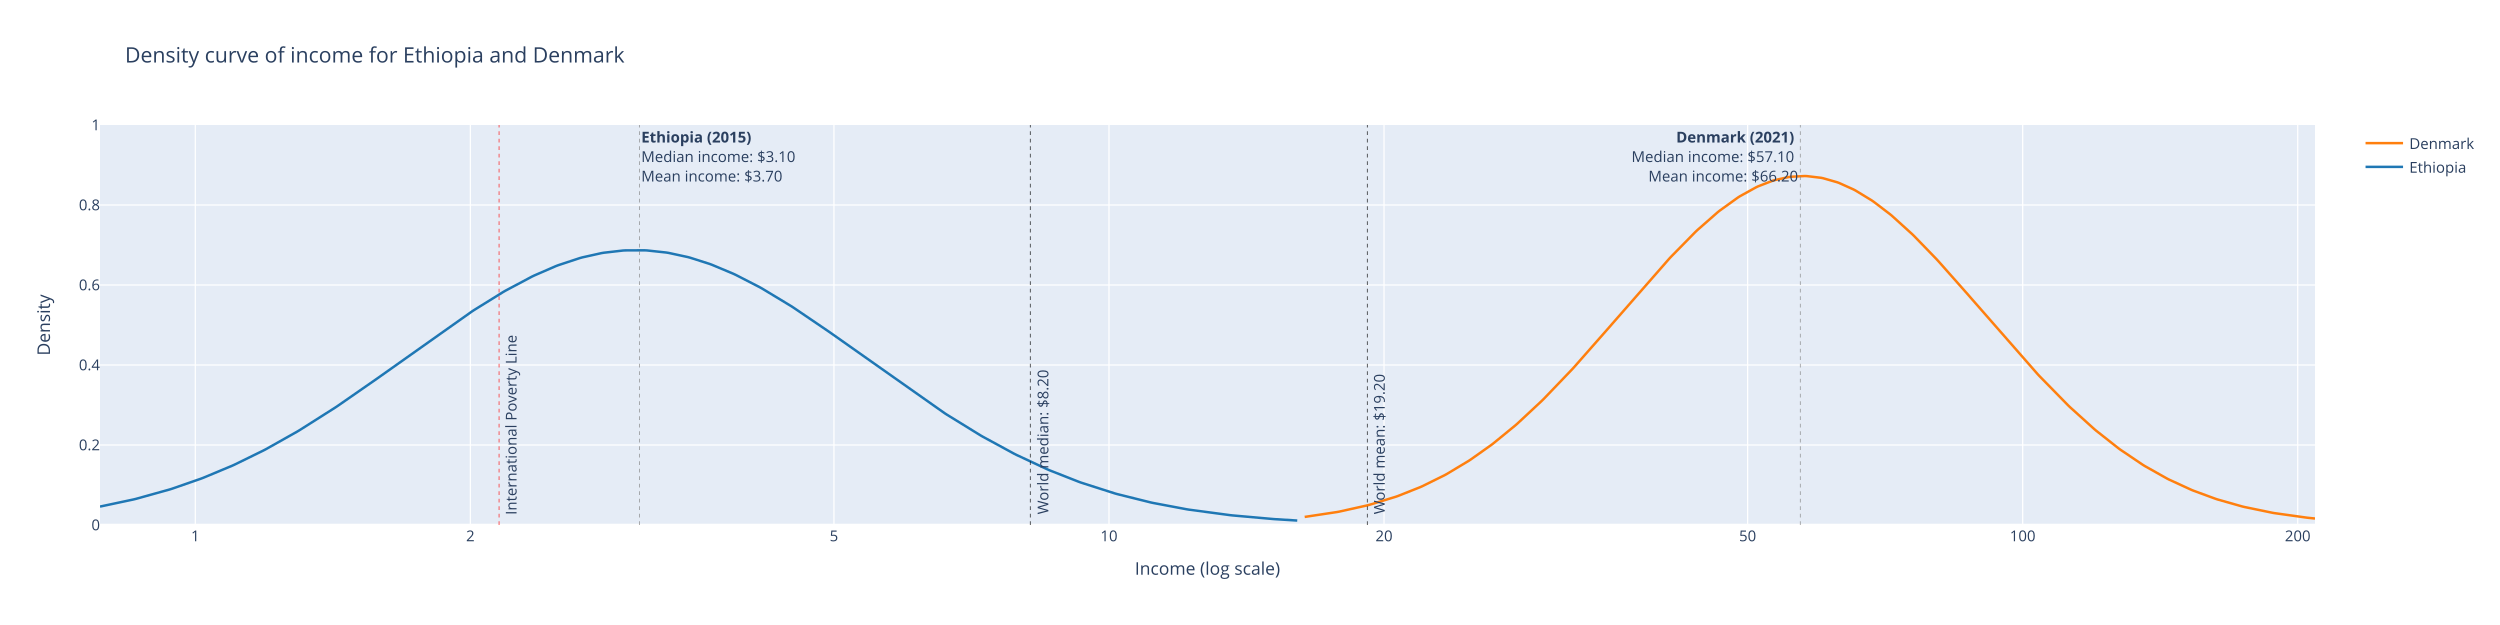
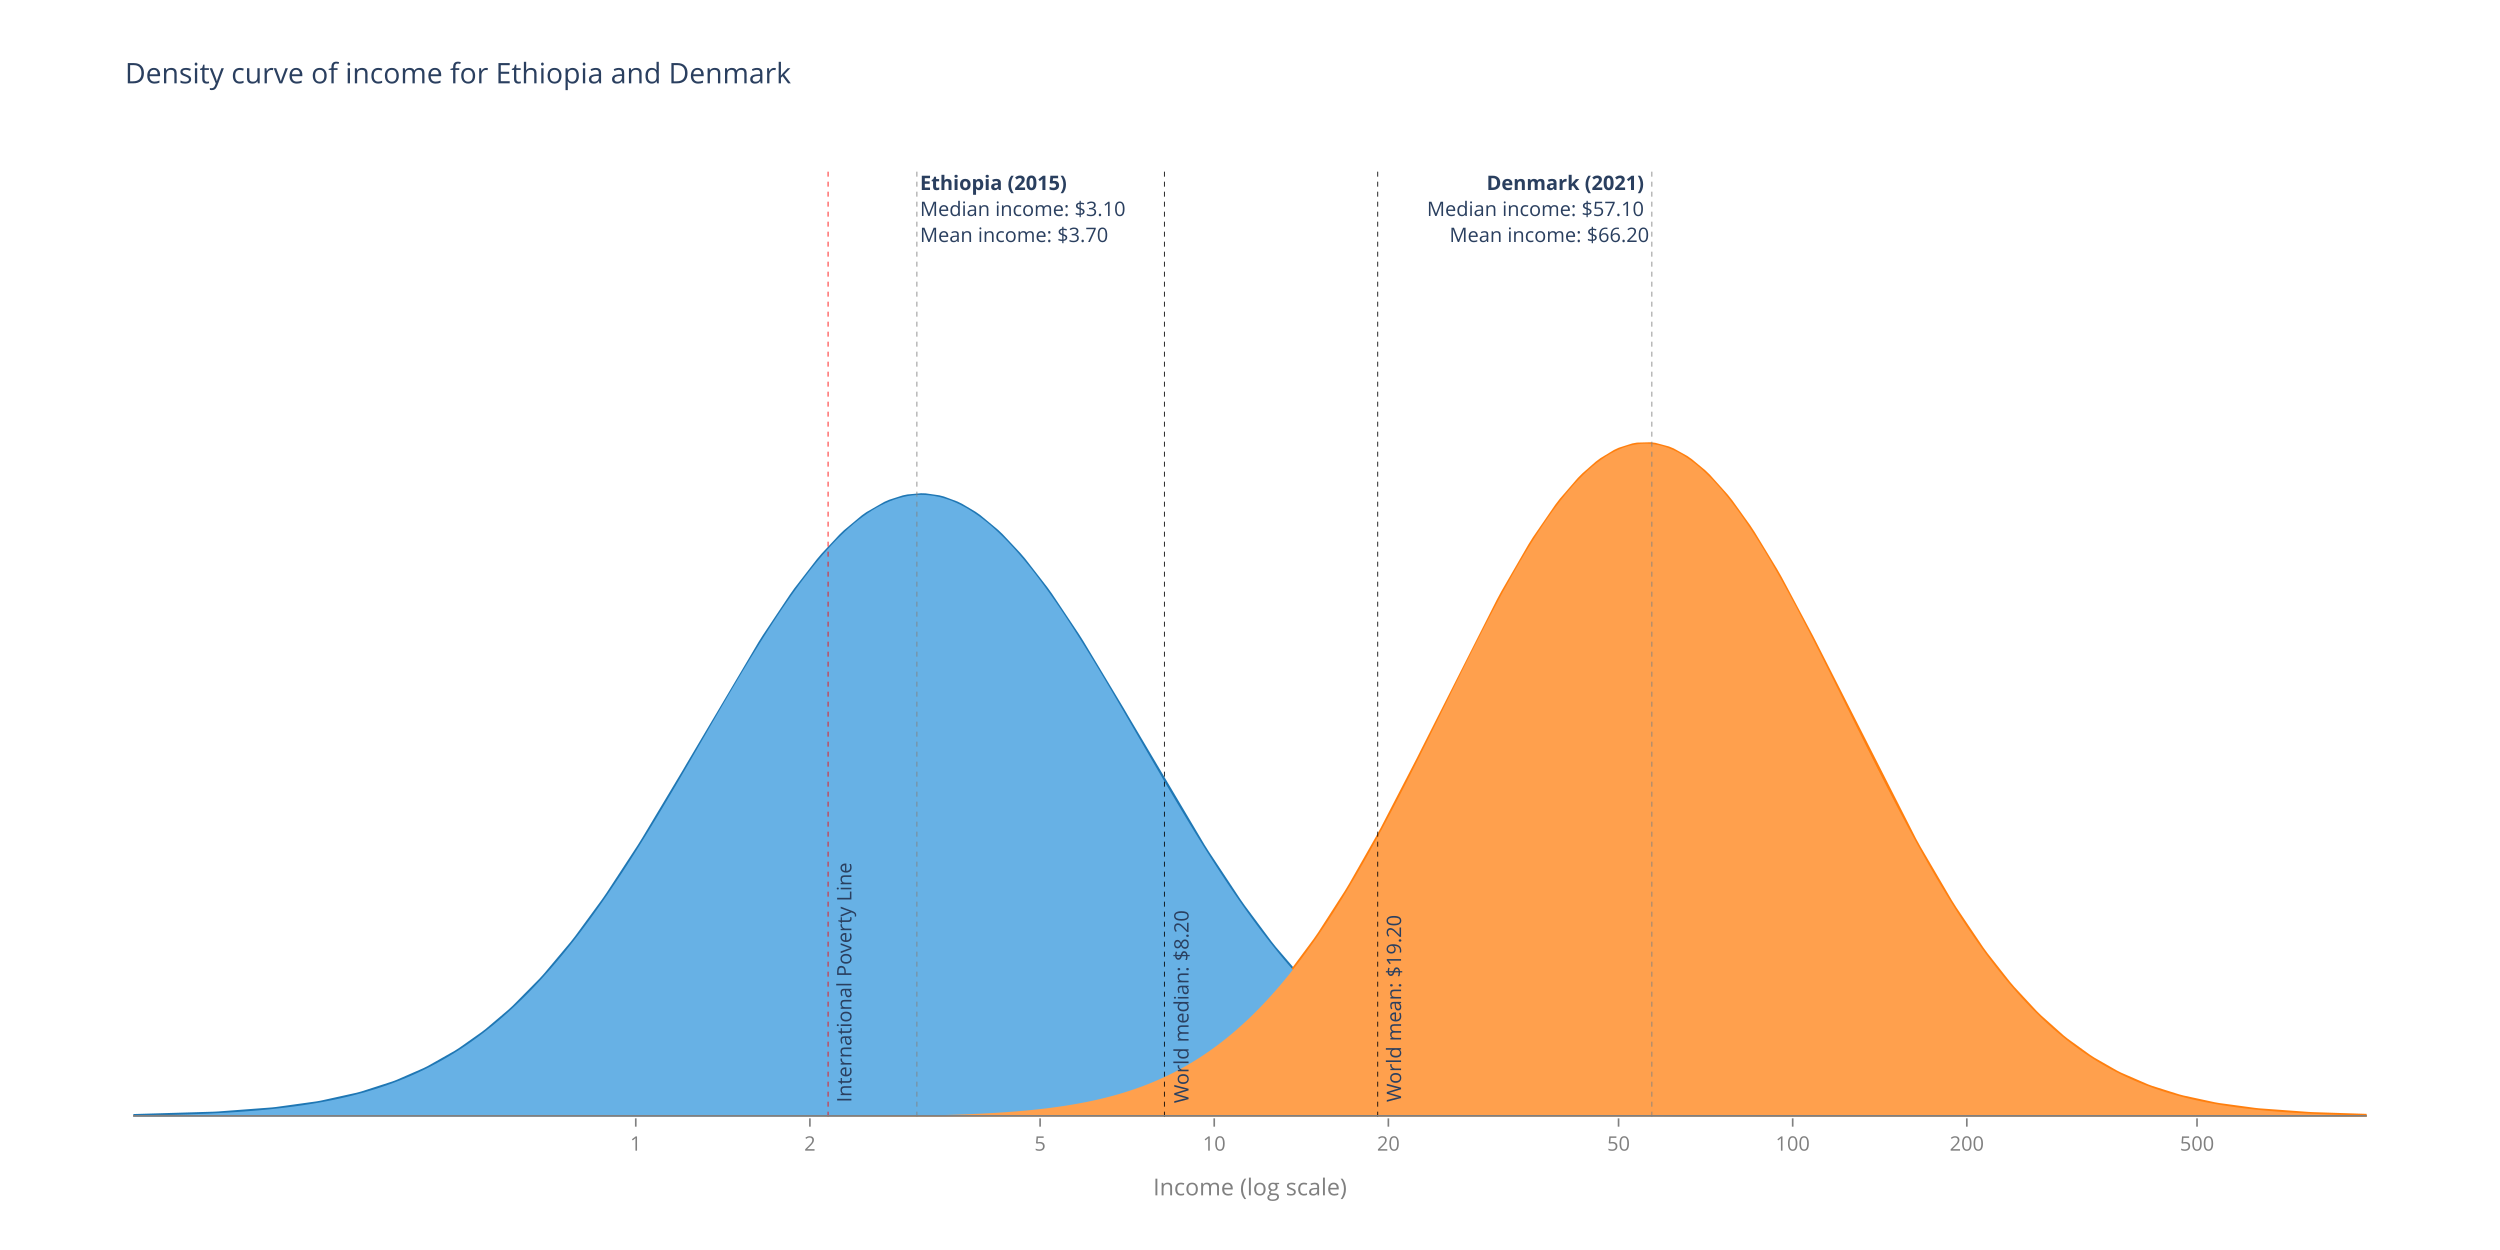
- <svg xmlns="http://www.w3.org/2000/svg" class="main-svg" width="2000" height="500" style="" viewBox="0 0 2000 500">
-   <rect x="0" y="0" width="2000" height="500" style="fill: rgb(255, 255, 255); fill-opacity: 1;" />
-   <defs id="defs-19773d">
+ <svg xmlns="http://www.w3.org/2000/svg" class="main-svg" width="1500" height="750" style="" viewBox="0 0 1500 750">
+   <rect x="0" y="0" width="1500" height="750" style="fill: rgb(255, 255, 255); fill-opacity: 1;" />
+   <defs id="defs-041ee4">
    <g class="clips">
-       <clipPath id="clip19773dxyplot" class="plotclip">
-         <rect width="1772" height="320" />
-       </clipPath>
-       <clipPath class="axesclip" id="clip19773dx">
-         <rect x="80" y="0" width="1772" height="500" />
-       </clipPath>
-       <clipPath class="axesclip" id="clip19773dy">
-         <rect x="0" y="100" width="2000" height="320" />
-       </clipPath>
-       <clipPath class="axesclip" id="clip19773dxy">
-         <rect x="80" y="100" width="1772" height="320" />
+       <clipPath id="clip041ee4xyplot" class="plotclip">
+         <rect width="1340" height="570" />
+       </clipPath>
+       <clipPath class="axesclip" id="clip041ee4x">
+         <rect x="80" y="0" width="1340" height="750" />
+       </clipPath>
+       <clipPath class="axesclip" id="clip041ee4y">
+         <rect x="0" y="100" width="1500" height="570" />
+       </clipPath>
+       <clipPath class="axesclip" id="clip041ee4xy">
+         <rect x="80" y="100" width="1340" height="570" />
      </clipPath>
    </g>
    <g class="gradients" />
    <g class="patterns" />
  </defs>
  <g class="bglayer">
-     <rect class="bg" x="80" y="100" width="1772" height="320" style="fill: rgb(229, 236, 246); fill-opacity: 1; stroke-width: 0;" />
+     <rect class="bg" x="80" y="100" width="1340" height="570" style="fill: rgb(0, 0, 0); fill-opacity: 0; stroke-width: 0;" />
  </g>
  <g class="layer-below">
    <g class="imagelayer" />
    <g class="shapelayer" />
  </g>
  <g class="cartesianlayer">
    <g class="subplot xy">
      <g class="layer-subplot">
        <g class="shapelayer" />
        <g class="imagelayer" />
      </g>
      <g class="minor-gridlayer">
        <g class="x" />
        <g class="y" />
      </g>
      <g class="gridlayer">
        <g class="x">
-           <path class="xgrid crisp" transform="translate(156.24,0)" d="M0,100v320" style="stroke: rgb(255, 255, 255); stroke-opacity: 1; stroke-width: 1px;" />
-           <path class="xgrid crisp" transform="translate(376.28,0)" d="M0,100v320" style="stroke: rgb(255, 255, 255); stroke-opacity: 1; stroke-width: 1px;" />
-           <path class="xgrid crisp" transform="translate(667.15,0)" d="M0,100v320" style="stroke: rgb(255, 255, 255); stroke-opacity: 1; stroke-width: 1px;" />
-           <path class="xgrid crisp" transform="translate(887.19,0)" d="M0,100v320" style="stroke: rgb(255, 255, 255); stroke-opacity: 1; stroke-width: 1px;" />
-           <path class="xgrid crisp" transform="translate(1107.22,0)" d="M0,100v320" style="stroke: rgb(255, 255, 255); stroke-opacity: 1; stroke-width: 1px;" />
-           <path class="xgrid crisp" transform="translate(1398.1,0)" d="M0,100v320" style="stroke: rgb(255, 255, 255); stroke-opacity: 1; stroke-width: 1px;" />
-           <path class="xgrid crisp" transform="translate(1618.13,0)" d="M0,100v320" style="stroke: rgb(255, 255, 255); stroke-opacity: 1; stroke-width: 1px;" />
-           <path class="xgrid crisp" transform="translate(1838.17,0)" d="M0,100v320" style="stroke: rgb(255, 255, 255); stroke-opacity: 1; stroke-width: 1px;" />
-         </g>
-         <g class="y">
-           <path class="ygrid crisp" transform="translate(0,356)" d="M80,0h1772" style="stroke: rgb(255, 255, 255); stroke-opacity: 1; stroke-width: 1px;" />
-           <path class="ygrid crisp" transform="translate(0,292)" d="M80,0h1772" style="stroke: rgb(255, 255, 255); stroke-opacity: 1; stroke-width: 1px;" />
-           <path class="ygrid crisp" transform="translate(0,228)" d="M80,0h1772" style="stroke: rgb(255, 255, 255); stroke-opacity: 1; stroke-width: 1px;" />
-           <path class="ygrid crisp" transform="translate(0,164)" d="M80,0h1772" style="stroke: rgb(255, 255, 255); stroke-opacity: 1; stroke-width: 1px;" />
-         </g>
-       </g>
-       <g class="zerolinelayer">
-         <path class="yzl zl crisp" transform="translate(0,420)" d="M80,0h1772" style="stroke: rgb(255, 255, 255); stroke-opacity: 1; stroke-width: 2px;" />
-       </g>
+           <path class="xgrid crisp" transform="translate(381.46,0)" d="M0,100v570" style="stroke: rgb(255, 255, 255); stroke-opacity: 1; stroke-width: 1px;" />
+           <path class="xgrid crisp" transform="translate(485.94,0)" d="M0,100v570" style="stroke: rgb(255, 255, 255); stroke-opacity: 1; stroke-width: 1px;" />
+           <path class="xgrid crisp" transform="translate(624.06,0)" d="M0,100v570" style="stroke: rgb(255, 255, 255); stroke-opacity: 1; stroke-width: 1px;" />
+           <path class="xgrid crisp" transform="translate(728.54,0)" d="M0,100v570" style="stroke: rgb(255, 255, 255); stroke-opacity: 1; stroke-width: 1px;" />
+           <path class="xgrid crisp" transform="translate(833.02,0)" d="M0,100v570" style="stroke: rgb(255, 255, 255); stroke-opacity: 1; stroke-width: 1px;" />
+           <path class="xgrid crisp" transform="translate(971.13,0)" d="M0,100v570" style="stroke: rgb(255, 255, 255); stroke-opacity: 1; stroke-width: 1px;" />
+           <path class="xgrid crisp" transform="translate(1075.61,0)" d="M0,100v570" style="stroke: rgb(255, 255, 255); stroke-opacity: 1; stroke-width: 1px;" />
+           <path class="xgrid crisp" transform="translate(1180.09,0)" d="M0,100v570" style="stroke: rgb(255, 255, 255); stroke-opacity: 1; stroke-width: 1px;" />
+           <path class="xgrid crisp" transform="translate(1318.21,0)" d="M0,100v570" style="stroke: rgb(255, 255, 255); stroke-opacity: 1; stroke-width: 1px;" />
+         </g>
+         <g class="y" />
+       </g>
+       <g class="zerolinelayer" />
      <g class="layer-between">
        <g class="shapelayer" />
        <g class="imagelayer" />
      </g>
      <path class="xlines-below" />
      <path class="ylines-below" />
      <g class="overlines-below" />
      <g class="xaxislayer-below" />
      <g class="yaxislayer-below" />
      <g class="overaxes-below" />
      <g class="overplot">
-         <g class="xy" transform="translate(80,100)" clip-path="url(#clip19773dxyplot)">
+         <g class="xy" transform="translate(80,100)" clip-path="url(#clip041ee4xyplot)">
          <g class="scatterlayer mlayer">
-             <g class="trace scatter traceb117e0" style="stroke-miterlimit: 2; opacity: 1;">
+             <g class="trace scatter trace941466" style="stroke-miterlimit: 2; opacity: 1;">
              <g class="fills" />
              <g class="errorbars" />
              <g class="lines">
-                 <path class="js-line" d="M0,305.27L26.87,299.55L28.79,299.08L55.66,291.6L57.58,291L80.62,282.99L82.54,282.26L105.57,272.65L107.49,271.78L130.52,260.51L132.44,259.51L157.39,245.49L159.31,244.35L188.11,226.1L190.02,224.82L222.66,202.17L224.57,200.8L297.51,149.2L299.43,147.94L322.47,133.65L324.39,132.54L345.5,121.31L347.42,120.39L364.69,112.89L366.61,112.16L383.89,106.45L385.81,105.92L401.16,102.5L403.08,102.18L418.44,100.42L420.36,100.31L435.71,100.26L437.63,100.36L452.99,102.02L454.91,102.33L470.26,105.66L472.18,106.18L487.54,111.08L489.46,111.79L506.73,119.03L508.65,119.93L527.85,129.82L529.77,130.89L552.8,144.82L554.72,146.05L583.51,165.6L585.43,166.95L675.64,230.51L677.56,231.76L704.43,248.31L706.35,249.42L731.31,262.98L733.23,263.95L758.18,275.6L760.1,276.42L783.13,285.47L785.05,286.16L811.92,294.75L813.84,295.29L840.71,301.98L842.63,302.39L869.51,307.45L871.43,307.76L904.06,312.12L905.98,312.33L938.61,315.23L940.53,315.37L957.8,316.44" style="vector-effect: none; fill: none; stroke: rgb(31, 119, 180); stroke-opacity: 1; stroke-width: 2px; opacity: 1;" />
-               </g>
-               <g class="points" />
-               <g class="text" />
-             </g>
-             <g class="trace scatter tracef26c6f" style="stroke-miterlimit: 2; opacity: 1;">
+                 <path class="js-line" d="M0,569.43L48.34,568L51.02,567.86L83.25,565.44L85.93,565.15L110.1,561.8L112.79,561.32L134.27,556.58L136.95,555.86L155.75,549.81L158.44,548.79L174.55,541.76L177.23,540.42L193.35,531.3L196.03,529.58L209.46,520.11L212.14,518.04L225.57,506.66L228.26,504.19L244.37,487.9L247.05,484.94L263.17,465.74L265.85,462.3L281.96,440.29L284.65,436.4L303.45,407.64L306.13,403.33L330.3,362.98L332.99,358.38L375.95,285.76L378.64,281.5L394.75,257.32L397.43,253.56L410.86,236.18L413.55,233.01L424.29,221.51L426.97,218.94L437.72,209.98L440.4,208.09L451.14,201.95L453.83,200.78L461.88,198.2L464.57,197.65L472.63,196.93L475.31,197L483.37,198.15L486.05,198.84L494.11,201.84L496.79,203.14L504.85,207.92L507.54,209.8L518.28,218.71L520.96,221.27L531.7,232.73L534.39,235.88L547.82,253.22L550.5,256.97L566.61,281.11L569.3,285.37L593.47,325.6L596.15,330.21L641.8,407.24L644.49,411.51L663.29,439.94L665.97,443.77L682.08,465.43L684.77,468.81L700.88,487.63L703.57,490.53L719.68,506.44L722.36,508.85L738.48,521.95L741.16,523.91L757.27,534.41L759.96,535.96L776.07,544.18L778.76,545.37L794.87,551.64L797.56,552.54L816.35,557.88L819.04,558.51L840.52,562.64L843.21,563.05L867.37,565.94L870.06,566.18L902.28,568.24L904.97,568.35L950.62,569.51L953.31,569.54L1031.18,569.96L1033.87,569.96L1340,570" style="vector-effect: none; fill: none; stroke: rgb(31, 119, 180); stroke-opacity: 1; stroke-width: 2px; opacity: 1;" />
+               </g>
+               <g class="points" />
+               <g class="text" />
+             </g>
+             <g class="trace scatter traceafa1b2" style="stroke-miterlimit: 2; opacity: 1;">
              <g class="fills" />
              <g class="errorbars" />
              <g class="lines">
-                 <path class="js-line" d="M963.75,313.54L989.67,309.62L991.29,309.32L1013.97,304.27L1015.59,303.85L1036.64,297.4L1038.26,296.83L1056.08,289.76L1057.7,289.04L1075.52,280.25L1077.14,279.37L1094.95,268.69L1096.57,267.62L1112.77,256.16L1114.39,254.93L1132.21,240.37L1133.83,238.95L1153.26,220.84L1154.88,219.25L1177.56,195.6L1179.18,193.83L1208.33,160.72L1209.95,158.84L1255.31,107.03L1256.93,105.29L1276.36,85.52L1277.98,83.98L1294.18,69.77L1295.8,68.48L1310.38,57.99L1312,56.96L1324.95,49.81L1326.57,49.05L1337.91,44.66L1339.53,44.16L1350.87,41.64L1352.49,41.42L1363.83,40.82L1365.45,40.88L1376.79,42.23L1378.41,42.56L1389.74,45.81L1391.36,46.41L1402.7,51.51L1404.32,52.36L1417.28,60.25L1418.9,61.37L1431.86,71.24L1433.48,72.58L1449.67,87.24L1451.29,88.82L1469.11,107.22L1470.73,108.98L1495.03,136.41L1496.65,138.29L1550.1,199.3L1551.72,201.03L1574.39,224.17L1576.01,225.73L1595.45,243.3L1597.07,244.67L1614.89,258.71L1616.51,259.89L1634.32,271.89L1635.94,272.89L1653.76,282.91L1655.38,283.73L1673.2,291.91L1674.82,292.57L1692.63,299.11L1694.25,299.63L1713.69,305.14L1715.31,305.54L1737.99,310.23L1739.61,310.51L1765.52,314.13L1767.14,314.31L1772,314.82" style="vector-effect: none; fill: none; stroke: rgb(255, 127, 14); stroke-opacity: 1; stroke-width: 2px; opacity: 1;" />
-               </g>
+                 <path class="js-line" d="M0,570L475.31,569.29L478,569.23L518.28,567.65L520.96,567.47L547.82,565.01L550.5,564.67L571.98,561.17L574.67,560.61L593.47,555.81L596.15,554.97L612.26,549.06L614.95,547.9L628.38,541.32L631.06,539.83L644.49,531.41L647.17,529.52L660.6,518.99L663.29,516.65L676.71,503.75L679.4,500.91L692.83,485.45L695.51,482.1L708.94,464L711.62,460.12L727.74,435.05L730.42,430.58L746.53,402.26L749.22,397.3L770.7,355.84L773.39,350.48L819.04,260.12L821.72,255.16L837.84,227.26L840.52,222.97L853.95,203.42L856.63,199.92L867.37,187.48L870.06,184.78L878.12,177.71L880.8,175.72L888.86,170.84L891.54,169.59L899.6,167.02L902.28,166.55L910.34,166.34L913.03,166.67L921.08,168.82L923.77,169.93L931.82,174.4L934.51,176.27L942.57,182.96L945.25,185.54L955.99,197.52L958.68,200.91L969.42,215.9L972.1,219.99L985.53,242.12L988.22,246.85L1007.01,282.1L1009.7,287.36L1068.78,403.67L1071.46,408.54L1090.26,440.67L1092.95,444.95L1109.06,468.87L1111.74,472.55L1125.17,489.64L1127.86,492.79L1141.28,507.26L1143.97,509.9L1157.39,521.88L1160.08,524.04L1173.51,533.74L1176.19,535.47L1189.62,543.15L1192.3,544.5L1208.42,551.51L1211.1,552.5L1227.21,557.57L1229.9,558.27L1248.7,562.33L1251.38,562.8L1272.87,565.71L1275.55,565.99L1305.09,568.14L1307.78,568.27L1340,569.31" style="vector-effect: none; fill: none; stroke: rgb(255, 127, 14); stroke-opacity: 1; stroke-width: 2px; opacity: 1;" />
+               </g>
+               <g class="points" />
+               <g class="text" />
+             </g>
+             <g class="trace scatter traceef899e" style="stroke-miterlimit: 2;">
+               <g class="fills">
+                 <g>
+                   <path class="js-fill" d="M1340,570L0,570L0,569.43L2.69,569.39L5.37,569.34L8.06,569.29L10.74,569.24L13.43,569.18L16.11,569.12L18.8,569.06L21.48,568.99L24.17,568.92L26.85,568.84L29.54,568.75L32.22,568.66L34.91,568.57L37.6,568.47L40.28,568.36L42.97,568.25L45.65,568.13L48.34,568L51.02,567.86L53.71,567.72L56.39,567.56L59.08,567.4L61.76,567.23L64.45,567.05L67.13,566.85L69.82,566.65L72.51,566.43L75.19,566.2L77.88,565.96L80.56,565.71L83.25,565.44L85.93,565.15L88.62,564.85L91.3,564.53L93.99,564.2L96.67,563.85L99.36,563.48L102.04,563.09L104.73,562.68L107.41,562.25L110.1,561.8L112.79,561.32L115.47,560.82L118.16,560.3L120.84,559.75L123.53,559.17L126.21,558.57L128.9,557.94L131.58,557.28L134.27,556.58L136.95,555.86L139.64,555.1L142.32,554.31L145.01,553.49L147.7,552.63L150.38,551.73L153.07,550.79L155.75,549.81L158.44,548.79L161.12,547.73L163.81,546.63L166.49,545.48L169.18,544.29L171.86,543.05L174.55,541.76L177.23,540.42L179.92,539.03L182.61,537.59L185.29,536.1L187.98,534.55L190.66,532.95L193.35,531.3L196.03,529.58L198.72,527.81L201.4,525.98L204.09,524.08L206.77,522.13L209.46,520.11L212.14,518.04L214.83,515.89L217.52,513.68L220.2,511.41L222.89,509.07L225.57,506.66L228.26,504.19L230.94,501.65L233.63,499.04L236.31,496.36L239,493.61L241.68,490.79L244.37,487.9L247.05,484.94L249.74,481.92L252.42,478.82L255.11,475.65L257.8,472.42L260.48,469.12L263.17,465.74L265.85,462.3L268.54,458.8L271.22,455.22L273.91,451.58L276.59,447.88L279.28,444.12L281.96,440.29L284.65,436.4L287.33,432.46L290.02,428.45L292.71,424.39L295.39,420.28L298.08,416.11L300.76,411.9L303.45,407.64L306.13,403.33L308.82,398.98L311.5,394.59L314.19,390.16L316.87,385.7L319.56,381.21L322.24,376.69L324.93,372.14L327.62,367.57L330.3,362.98L332.99,358.38L335.67,353.76L338.36,349.14L341.04,344.51L343.73,339.88L346.41,335.25L349.1,330.63L351.78,326.03L354.47,321.43L357.15,316.86L359.84,312.31L362.53,307.79L365.21,303.3L367.9,298.85L370.58,294.44L373.27,290.08L375.95,285.76L378.64,281.5L381.32,277.3L384.01,273.16L386.69,269.08L389.38,265.08L392.06,261.16L394.75,257.32L397.43,253.56L400.12,249.89L402.81,246.31L405.49,242.83L408.18,239.45L410.86,236.18L413.55,233.01L416.23,229.96L418.92,227.02L421.6,224.2L424.29,221.51L426.97,218.94L429.66,216.5L432.34,214.19L435.03,212.02L437.72,209.98L440.4,208.09L443.09,206.33L445.77,204.73L448.46,203.26L451.14,201.95L453.83,200.78L456.51,199.77L459.2,198.91L461.88,198.2L464.57,197.65L467.25,197.25L469.94,197.01L472.63,196.93L475.31,197L478,197.23L480.68,197.61L483.37,198.15L486.05,198.84L488.74,199.69L491.42,200.68L494.11,201.84L496.79,203.14L499.48,204.58L502.16,206.18L504.85,207.92L507.54,209.8L510.22,211.83L512.91,213.99L515.59,216.28L518.28,218.71L520.96,221.27L523.65,223.95L526.33,226.76L529.02,229.68L531.7,232.73L534.39,235.88L537.07,239.15L539.76,242.52L542.44,245.99L545.13,249.56L547.82,253.22L550.5,256.97L553.19,260.8L555.87,264.72L558.56,268.71L561.24,272.78L563.93,276.91L566.61,281.11L569.3,285.37L571.98,289.68L574.67,294.04L577.35,298.44L580.04,302.89L582.73,307.38L585.41,311.89L588.1,316.44L590.78,321.01L593.47,325.6L596.15,330.21L598.84,334.83L601.52,339.45L604.21,344.08L606.89,348.71L609.58,353.34L612.26,357.95L614.95,362.56L617.64,367.15L620.32,371.72L623.01,376.27L625.69,380.79L628.38,385.29L631.06,389.75L633.75,394.19L636.43,398.58L639.12,402.93L641.8,407.24L644.49,411.51L647.17,415.73L649.86,419.9L652.55,424.02L655.23,428.08L657.92,432.09L660.6,436.04L663.29,439.94L665.97,443.77L668.66,447.54L671.34,451.25L674.03,454.89L676.71,458.47L679.4,461.98L682.08,465.43L684.77,468.81L687.45,472.12L690.14,475.36L692.83,478.53L695.51,481.64L698.2,484.67L700.88,487.63L703.57,490.53L706.25,493.35L708.94,496.11L711.62,498.79L714.31,501.41L716.99,503.96L719.68,506.44L722.36,508.85L725.05,511.2L727.74,513.48L730.42,515.69L733.11,517.84L735.79,519.93L738.48,521.95L741.16,523.91L743.85,525.81L746.53,527.64L749.22,529.42L751.9,531.14L754.59,532.8L757.27,534.41L759.96,535.96L762.65,537.46L765.33,538.9L768.02,540.3L770.7,541.64L773.39,542.93L776.07,544.18L778.76,545.37L781.44,546.53L784.13,547.63L786.81,548.7L789.5,549.72L792.18,550.7L794.87,551.64L797.56,552.54L800.24,553.41L802.93,554.24L805.61,555.03L808.3,555.79L810.98,556.52L813.67,557.21L816.35,557.88L819.04,558.51L821.72,559.12L824.41,559.7L827.09,560.25L829.78,560.77L832.46,561.28L835.15,561.75L837.84,562.21L840.52,562.64L843.21,563.05L845.89,563.44L848.58,563.82L851.26,564.17L853.95,564.5L856.63,564.82L859.32,565.12L862,565.41L864.69,565.68L867.37,565.94L870.06,566.18L872.75,566.41L875.43,566.63L878.12,566.83L880.8,567.03L883.49,567.21L886.17,567.39L888.86,567.55L891.54,567.7L894.23,567.85L896.91,567.99L899.6,568.12L902.28,568.24L904.97,568.35L907.66,568.46L910.34,568.56L913.03,568.66L915.71,568.75L918.4,568.83L921.08,568.91L923.77,568.98L926.45,569.05L929.14,569.12L931.82,569.18L934.51,569.23L937.19,569.29L939.88,569.34L942.57,569.38L945.25,569.43L947.94,569.47L950.62,569.51L953.31,569.54L955.99,569.58L958.68,569.61L961.36,569.63L964.05,569.66L966.73,569.69L969.42,569.71L972.1,569.73L974.79,569.75L977.47,569.77L980.16,569.79L982.85,569.8L985.53,569.82L988.22,569.83L990.9,569.85L993.59,569.86L996.27,569.87L998.96,569.88L1001.64,569.89L1004.33,569.9L1007.01,569.91L1009.7,569.91L1012.38,569.92L1015.07,569.93L1017.76,569.93L1020.44,569.94L1023.13,569.94L1025.81,569.95L1028.5,569.95L1031.18,569.96L1033.87,569.96L1036.55,569.96L1039.24,569.97L1041.92,569.97L1044.61,569.97L1047.29,569.97L1049.98,569.98L1052.67,569.98L1055.35,569.98L1058.04,569.98L1060.72,569.98L1063.41,569.99L1066.09,569.99L1068.78,569.99L1071.46,569.99L1074.15,569.99L1076.83,569.99L1079.52,569.99L1082.2,569.99L1084.89,569.99L1087.58,569.99L1090.26,569.99L1092.95,569.99L1095.63,570L1098.32,570L1101,570L1103.69,570L1106.37,570L1109.06,570L1111.74,570L1114.43,570L1117.11,570L1119.8,570L1122.48,570L1125.17,570L1127.86,570L1130.54,570L1133.23,570L1135.91,570L1138.6,570L1141.28,570L1143.97,570L1146.65,570L1149.34,570L1152.02,570L1154.71,570L1157.39,570L1160.08,570L1162.77,570L1165.45,570L1168.14,570L1170.82,570L1173.51,570L1176.19,570L1178.88,570L1181.56,570L1184.25,570L1186.93,570L1189.62,570L1192.3,570L1194.99,570L1197.68,570L1200.36,570L1203.05,570L1205.73,570L1208.42,570L1211.1,570L1213.79,570L1216.47,570L1219.16,570L1221.84,570L1224.53,570L1227.21,570L1229.9,570L1232.59,570L1235.27,570L1237.96,570L1240.64,570L1243.33,570L1246.01,570L1248.7,570L1251.38,570L1254.07,570L1256.75,570L1259.44,570L1262.12,570L1264.81,570L1267.49,570L1270.18,570L1272.87,570L1275.55,570L1278.24,570L1280.92,570L1283.61,570L1286.29,570L1288.98,570L1291.66,570L1294.35,570L1297.03,570L1299.72,570L1302.4,570L1305.09,570L1307.78,570L1310.46,570L1313.15,570L1315.83,570L1318.52,570L1321.2,570L1323.89,570L1326.57,570L1329.26,570L1331.94,570L1334.63,570L1337.31,570L1340,570" style="fill: rgb(103, 177, 229); fill-opacity: 1; stroke-width: 0;" />
+                 </g>
+               </g>
+               <g class="errorbars" />
+               <g class="lines" />
+               <g class="points" />
+               <g class="text" />
+             </g>
+             <g class="trace scatter trace997e4c" style="stroke-miterlimit: 2;">
+               <g class="fills">
+                 <g>
+                   <path class="js-fill" d="M1340,570L0,570L0,570L2.69,570L5.37,570L8.06,570L10.74,570L13.43,570L16.11,570L18.8,570L21.48,570L24.17,570L26.85,570L29.54,570L32.22,570L34.91,570L37.6,570L40.28,570L42.97,570L45.65,570L48.34,570L51.02,570L53.71,570L56.39,570L59.08,570L61.76,570L64.45,570L67.13,570L69.82,570L72.51,570L75.19,570L77.88,570L80.56,570L83.25,570L85.93,570L88.62,570L91.3,570L93.99,570L96.67,570L99.36,570L102.04,570L104.73,570L107.41,570L110.1,570L112.79,570L115.47,570L118.16,570L120.84,570L123.53,570L126.21,570L128.9,570L131.58,570L134.27,570L136.95,570L139.64,570L142.32,570L145.01,570L147.7,570L150.38,570L153.07,570L155.75,570L158.44,570L161.12,570L163.81,570L166.49,570L169.18,570L171.86,570L174.55,570L177.23,570L179.92,570L182.61,570L185.29,570L187.98,570L190.66,570L193.35,570L196.03,570L198.72,570L201.4,570L204.09,570L206.77,570L209.46,570L212.14,570L214.83,570L217.52,570L220.2,570L222.89,570L225.57,570L228.26,570L230.94,570L233.63,570L236.31,570L239,570L241.68,570L244.37,570L247.05,570L249.74,570L252.42,570L255.11,570L257.8,570L260.48,570L263.17,570L265.85,570L268.54,570L271.22,570L273.91,570L276.59,570L279.28,570L281.96,570L284.65,570L287.33,570L290.02,570L292.71,570L295.39,570L298.08,570L300.76,570L303.45,570L306.13,570L308.82,570L311.5,570L314.19,570L316.87,570L319.56,570L322.24,570L324.93,570L327.62,570L330.3,570L332.99,569.99L335.67,569.99L338.36,569.99L341.04,569.99L343.73,569.99L346.41,569.99L349.1,569.99L351.78,569.99L354.47,569.99L357.15,569.99L359.84,569.98L362.53,569.98L365.21,569.98L367.9,569.98L370.58,569.98L373.27,569.98L375.95,569.97L378.64,569.97L381.32,569.97L384.01,569.96L386.69,569.96L389.38,569.96L392.06,569.95L394.75,569.95L397.43,569.94L400.12,569.94L402.81,569.93L405.49,569.92L408.18,569.92L410.86,569.91L413.55,569.9L416.23,569.89L418.92,569.88L421.6,569.87L424.29,569.85L426.97,569.84L429.66,569.83L432.34,569.81L435.03,569.79L437.72,569.78L440.4,569.76L443.09,569.73L445.77,569.71L448.46,569.69L451.14,569.66L453.83,569.63L456.51,569.6L459.2,569.56L461.88,569.52L464.57,569.48L467.25,569.44L469.94,569.39L472.63,569.34L475.31,569.29L478,569.23L480.68,569.17L483.37,569.1L486.05,569.03L488.74,568.95L491.42,568.87L494.11,568.78L496.79,568.69L499.48,568.59L502.16,568.48L504.85,568.36L507.54,568.24L510.22,568.1L512.91,567.96L515.59,567.81L518.28,567.65L520.96,567.47L523.65,567.29L526.33,567.09L529.02,566.89L531.7,566.66L534.39,566.43L537.07,566.18L539.76,565.91L542.44,565.63L545.13,565.33L547.82,565.01L550.5,564.67L553.19,564.31L555.87,563.94L558.56,563.54L561.24,563.11L563.93,562.66L566.61,562.19L569.3,561.69L571.98,561.17L574.67,560.61L577.35,560.03L580.04,559.41L582.73,558.76L585.41,558.08L588.1,557.36L590.78,556.6L593.47,555.81L596.15,554.97L598.84,554.1L601.52,553.18L604.21,552.22L606.89,551.21L609.58,550.16L612.26,549.06L614.95,547.9L617.64,546.7L620.32,545.44L623.01,544.12L625.69,542.75L628.38,541.32L631.06,539.83L633.75,538.28L636.43,536.66L639.12,534.98L641.8,533.23L644.49,531.41L647.17,529.52L649.86,527.57L652.55,525.53L655.23,523.43L657.92,521.25L660.6,518.99L663.29,516.65L665.97,514.23L668.66,511.74L671.34,509.16L674.03,506.49L676.71,503.75L679.4,500.91L682.08,498L684.77,494.99L687.45,491.9L690.14,488.72L692.83,485.45L695.51,482.1L698.2,478.66L700.88,475.12L703.57,471.5L706.25,467.8L708.94,464L711.62,460.12L714.31,456.15L716.99,452.1L719.68,447.96L722.36,443.73L725.05,439.43L727.74,435.05L730.42,430.58L733.11,426.04L735.79,421.43L738.48,416.74L741.16,411.98L743.85,407.15L746.53,402.26L749.22,397.3L751.9,392.29L754.59,387.22L757.27,382.1L759.96,376.93L762.65,371.71L765.33,366.46L768.02,361.16L770.7,355.84L773.39,350.48L776.07,345.11L778.76,339.71L781.44,334.3L784.13,328.88L786.81,323.46L789.5,318.03L792.18,312.62L794.87,307.22L797.56,301.83L800.24,296.47L802.93,291.14L805.61,285.85L808.3,280.6L810.98,275.39L813.67,270.24L816.35,265.15L819.04,260.12L821.72,255.16L824.41,250.28L827.09,245.49L829.78,240.78L832.46,236.17L835.15,231.66L837.84,227.26L840.52,222.97L843.21,218.8L845.89,214.76L848.58,210.84L851.26,207.06L853.95,203.42L856.63,199.92L859.32,196.58L862,193.39L864.69,190.35L867.37,187.48L870.06,184.78L872.75,182.25L875.43,179.89L878.12,177.71L880.8,175.72L883.49,173.9L886.17,172.28L888.86,170.84L891.54,169.59L894.23,168.54L896.91,167.68L899.6,167.02L902.28,166.55L904.97,166.28L907.66,166.21L910.34,166.34L913.03,166.67L915.71,167.19L918.4,167.91L921.08,168.82L923.77,169.93L926.45,171.23L929.14,172.72L931.82,174.4L934.51,176.27L937.19,178.32L939.88,180.55L942.57,182.96L945.25,185.54L947.94,188.29L950.62,191.21L953.31,194.28L955.99,197.52L958.68,200.91L961.36,204.45L964.05,208.13L966.73,211.95L969.42,215.9L972.1,219.99L974.79,224.19L977.47,228.51L980.16,232.94L982.85,237.48L985.53,242.12L988.22,246.85L990.9,251.67L993.59,256.57L996.27,261.55L998.96,266.6L1001.64,271.71L1004.33,276.88L1007.01,282.1L1009.7,287.36L1012.38,292.67L1015.07,298.01L1017.76,303.37L1020.44,308.76L1023.13,314.17L1025.81,319.59L1028.5,325.01L1031.18,330.43L1033.87,335.85L1036.55,341.26L1039.24,346.65L1041.92,352.02L1044.61,357.37L1047.29,362.68L1049.98,367.97L1052.67,373.21L1055.35,378.42L1058.04,383.57L1060.72,388.68L1063.41,393.73L1066.09,398.73L1068.78,403.67L1071.46,408.54L1074.15,413.35L1076.83,418.09L1079.52,422.76L1082.2,427.35L1084.89,431.87L1087.58,436.31L1090.26,440.67L1092.95,444.95L1095.63,449.15L1098.32,453.27L1101,457.3L1103.69,461.24L1106.37,465.1L1109.06,468.87L1111.74,472.55L1114.43,476.14L1117.11,479.65L1119.8,483.07L1122.48,486.4L1125.17,489.64L1127.86,492.79L1130.54,495.86L1133.23,498.84L1135.91,501.73L1138.6,504.54L1141.28,507.26L1143.97,509.9L1146.65,512.46L1149.34,514.93L1152.02,517.33L1154.71,519.64L1157.39,521.88L1160.08,524.04L1162.77,526.12L1165.45,528.13L1168.14,530.07L1170.82,531.94L1173.51,533.74L1176.19,535.47L1178.88,537.13L1181.56,538.73L1184.25,540.26L1186.93,541.74L1189.62,543.15L1192.3,544.5L1194.99,545.8L1197.68,547.05L1200.36,548.24L1203.05,549.38L1205.73,550.47L1208.42,551.51L1211.1,552.5L1213.79,553.45L1216.47,554.35L1219.16,555.22L1221.84,556.04L1224.53,556.82L1227.21,557.57L1229.9,558.27L1232.59,558.95L1235.27,559.59L1237.96,560.2L1240.64,560.77L1243.33,561.32L1246.01,561.84L1248.7,562.33L1251.38,562.8L1254.07,563.24L1256.75,563.65L1259.44,564.05L1262.12,564.42L1264.81,564.77L1267.49,565.1L1270.18,565.41L1272.87,565.71L1275.55,565.99L1278.24,566.25L1280.92,566.5L1283.61,566.73L1286.29,566.95L1288.98,567.15L1291.66,567.34L1294.35,567.52L1297.03,567.69L1299.72,567.85L1302.4,568L1305.09,568.14L1307.78,568.27L1310.46,568.39L1313.15,568.51L1315.83,568.62L1318.52,568.72L1321.2,568.81L1323.89,568.9L1326.57,568.98L1329.26,569.05L1331.94,569.12L1334.63,569.19L1337.31,569.25L1340,569.31" style="fill: rgb(255, 160, 77); fill-opacity: 1; stroke-width: 0;" />
+                 </g>
+               </g>
+               <g class="errorbars" />
+               <g class="lines" />
              <g class="points" />
              <g class="text" />
            </g>
          </g>
        </g>
      </g>
-       <path class="xlines-above crisp" d="M0,0" style="fill: none;" />
+       <path class="xlines-above crisp" d="" style="fill: none; stroke-width: 1px; stroke: rgb(0, 0, 0); stroke-opacity: 0;" />
      <path class="ylines-above crisp" d="M0,0" style="fill: none;" />
      <g class="overlines-above" />
      <g class="xaxislayer-above">
-         <g class="xtick">
-           <text text-anchor="middle" x="0" y="433" transform="translate(156.24,0)" style="font-family: 'Open Sans', verdana, arial, sans-serif; font-size: 12px; fill: rgb(42, 63, 95); fill-opacity: 1; white-space: pre; opacity: 1;">1</text>
-         </g>
-         <g class="xtick">
-           <text text-anchor="middle" x="0" y="433" style="font-family: 'Open Sans', verdana, arial, sans-serif; font-size: 12px; fill: rgb(42, 63, 95); fill-opacity: 1; white-space: pre; opacity: 1;" transform="translate(376.28,0)">2</text>
-         </g>
-         <g class="xtick">
-           <text text-anchor="middle" x="0" y="433" style="font-family: 'Open Sans', verdana, arial, sans-serif; font-size: 12px; fill: rgb(42, 63, 95); fill-opacity: 1; white-space: pre; opacity: 1;" transform="translate(667.15,0)">5</text>
-         </g>
-         <g class="xtick">
-           <text text-anchor="middle" x="0" y="433" style="font-family: 'Open Sans', verdana, arial, sans-serif; font-size: 12px; fill: rgb(42, 63, 95); fill-opacity: 1; white-space: pre; opacity: 1;" transform="translate(887.19,0)">10</text>
-         </g>
-         <g class="xtick">
-           <text text-anchor="middle" x="0" y="433" style="font-family: 'Open Sans', verdana, arial, sans-serif; font-size: 12px; fill: rgb(42, 63, 95); fill-opacity: 1; white-space: pre; opacity: 1;" transform="translate(1107.22,0)">20</text>
-         </g>
-         <g class="xtick">
-           <text text-anchor="middle" x="0" y="433" style="font-family: 'Open Sans', verdana, arial, sans-serif; font-size: 12px; fill: rgb(42, 63, 95); fill-opacity: 1; white-space: pre; opacity: 1;" transform="translate(1398.1,0)">50</text>
-         </g>
-         <g class="xtick">
-           <text text-anchor="middle" x="0" y="433" style="font-family: 'Open Sans', verdana, arial, sans-serif; font-size: 12px; fill: rgb(42, 63, 95); fill-opacity: 1; white-space: pre; opacity: 1;" transform="translate(1618.13,0)">100</text>
-         </g>
-         <g class="xtick">
-           <text text-anchor="middle" x="0" y="433" style="font-family: 'Open Sans', verdana, arial, sans-serif; font-size: 12px; fill: rgb(42, 63, 95); fill-opacity: 1; white-space: pre; opacity: 1;" transform="translate(1838.17,0)">200</text>
-         </g>
-       </g>
-       <g class="yaxislayer-above">
-         <g class="ytick">
-           <text text-anchor="end" x="80" y="4.2" transform="translate(0,420)" style="font-family: 'Open Sans', verdana, arial, sans-serif; font-size: 12px; fill: rgb(42, 63, 95); fill-opacity: 1; white-space: pre; opacity: 1;">0</text>
-         </g>
-         <g class="ytick">
-           <text text-anchor="end" x="80" y="4.2" style="font-family: 'Open Sans', verdana, arial, sans-serif; font-size: 12px; fill: rgb(42, 63, 95); fill-opacity: 1; white-space: pre; opacity: 1;" transform="translate(0,356)">0.2</text>
-         </g>
-         <g class="ytick">
-           <text text-anchor="end" x="80" y="4.2" style="font-family: 'Open Sans', verdana, arial, sans-serif; font-size: 12px; fill: rgb(42, 63, 95); fill-opacity: 1; white-space: pre; opacity: 1;" transform="translate(0,292)">0.4</text>
-         </g>
-         <g class="ytick">
-           <text text-anchor="end" x="80" y="4.2" style="font-family: 'Open Sans', verdana, arial, sans-serif; font-size: 12px; fill: rgb(42, 63, 95); fill-opacity: 1; white-space: pre; opacity: 1;" transform="translate(0,228)">0.6</text>
-         </g>
-         <g class="ytick">
-           <text text-anchor="end" x="80" y="4.2" style="font-family: 'Open Sans', verdana, arial, sans-serif; font-size: 12px; fill: rgb(42, 63, 95); fill-opacity: 1; white-space: pre; opacity: 1;" transform="translate(0,164)">0.8</text>
-         </g>
-         <g class="ytick">
-           <text text-anchor="end" x="80" y="4.2" style="font-family: 'Open Sans', verdana, arial, sans-serif; font-size: 12px; fill: rgb(42, 63, 95); fill-opacity: 1; white-space: pre; opacity: 1;" transform="translate(0,100)">1</text>
-         </g>
-       </g>
+         <path class="xtick ticks crisp" d="M0,671v5" transform="translate(381.46,0)" style="stroke: rgb(128, 128, 128); stroke-opacity: 1; stroke-width: 1px;" />
+         <path class="xtick ticks crisp" d="M0,671v5" transform="translate(485.94,0)" style="stroke: rgb(128, 128, 128); stroke-opacity: 1; stroke-width: 1px;" />
+         <path class="xtick ticks crisp" d="M0,671v5" transform="translate(624.06,0)" style="stroke: rgb(128, 128, 128); stroke-opacity: 1; stroke-width: 1px;" />
+         <path class="xtick ticks crisp" d="M0,671v5" transform="translate(728.54,0)" style="stroke: rgb(128, 128, 128); stroke-opacity: 1; stroke-width: 1px;" />
+         <path class="xtick ticks crisp" d="M0,671v5" transform="translate(833.02,0)" style="stroke: rgb(128, 128, 128); stroke-opacity: 1; stroke-width: 1px;" />
+         <path class="xtick ticks crisp" d="M0,671v5" transform="translate(971.13,0)" style="stroke: rgb(128, 128, 128); stroke-opacity: 1; stroke-width: 1px;" />
+         <path class="xtick ticks crisp" d="M0,671v5" transform="translate(1075.61,0)" style="stroke: rgb(128, 128, 128); stroke-opacity: 1; stroke-width: 1px;" />
+         <path class="xtick ticks crisp" d="M0,671v5" transform="translate(1180.09,0)" style="stroke: rgb(128, 128, 128); stroke-opacity: 1; stroke-width: 1px;" />
+         <path class="xtick ticks crisp" d="M0,671v5" transform="translate(1318.21,0)" style="stroke: rgb(128, 128, 128); stroke-opacity: 1; stroke-width: 1px;" />
+         <g class="xtick">
+           <text text-anchor="middle" x="0" y="690.4" transform="translate(381.46,0)" style="font-family: 'Open Sans', verdana, arial, sans-serif; font-size: 12px; fill: rgb(128, 128, 128); fill-opacity: 1; white-space: pre; opacity: 1;">1</text>
+         </g>
+         <g class="xtick">
+           <text text-anchor="middle" x="0" y="690.4" style="font-family: 'Open Sans', verdana, arial, sans-serif; font-size: 12px; fill: rgb(128, 128, 128); fill-opacity: 1; white-space: pre; opacity: 1;" transform="translate(485.94,0)">2</text>
+         </g>
+         <g class="xtick">
+           <text text-anchor="middle" x="0" y="690.4" style="font-family: 'Open Sans', verdana, arial, sans-serif; font-size: 12px; fill: rgb(128, 128, 128); fill-opacity: 1; white-space: pre; opacity: 1;" transform="translate(624.06,0)">5</text>
+         </g>
+         <g class="xtick">
+           <text text-anchor="middle" x="0" y="690.4" style="font-family: 'Open Sans', verdana, arial, sans-serif; font-size: 12px; fill: rgb(128, 128, 128); fill-opacity: 1; white-space: pre; opacity: 1;" transform="translate(728.54,0)">10</text>
+         </g>
+         <g class="xtick">
+           <text text-anchor="middle" x="0" y="690.4" style="font-family: 'Open Sans', verdana, arial, sans-serif; font-size: 12px; fill: rgb(128, 128, 128); fill-opacity: 1; white-space: pre; opacity: 1;" transform="translate(833.02,0)">20</text>
+         </g>
+         <g class="xtick">
+           <text text-anchor="middle" x="0" y="690.4" style="font-family: 'Open Sans', verdana, arial, sans-serif; font-size: 12px; fill: rgb(128, 128, 128); fill-opacity: 1; white-space: pre; opacity: 1;" transform="translate(971.13,0)">50</text>
+         </g>
+         <g class="xtick">
+           <text text-anchor="middle" x="0" y="690.4" style="font-family: 'Open Sans', verdana, arial, sans-serif; font-size: 12px; fill: rgb(128, 128, 128); fill-opacity: 1; white-space: pre; opacity: 1;" transform="translate(1075.61,0)">100</text>
+         </g>
+         <g class="xtick">
+           <text text-anchor="middle" x="0" y="690.4" style="font-family: 'Open Sans', verdana, arial, sans-serif; font-size: 12px; fill: rgb(128, 128, 128); fill-opacity: 1; white-space: pre; opacity: 1;" transform="translate(1180.09,0)">200</text>
+         </g>
+         <g class="xtick">
+           <text text-anchor="middle" x="0" y="690.4" style="font-family: 'Open Sans', verdana, arial, sans-serif; font-size: 12px; fill: rgb(128, 128, 128); fill-opacity: 1; white-space: pre; opacity: 1;" transform="translate(1318.21,0)">500</text>
+         </g>
+       </g>
+       <g class="yaxislayer-above" />
      <g class="overaxes-above" />
    </g>
  </g>
  <g class="polarlayer" />
  <g class="smithlayer" />
  <g class="ternarylayer" />
  <g class="geolayer" />
  <g class="funnelarealayer" />
  <g class="pielayer" />
  <g class="iciclelayer" />
  <g class="treemaplayer" />
  <g class="sunburstlayer" />
  <g class="glimages" />
-   <defs id="topdefs-19773d">
+   <defs id="topdefs-041ee4">
    <g class="clips" />
-     <clipPath id="legend19773d">
-       <rect width="101" height="48" x="0" y="0" />
-     </clipPath>
  </defs>
  <g class="layer-above">
    <g class="imagelayer" />
    <g class="shapelayer">
-       <g class="shape-group" data-index="0" clip-path="url(#clip19773dx)">
-         <path data-index="0" fill-rule="evenodd" d="M511.47,420L511.47,100" style="opacity: 1; stroke: rgb(128, 128, 128); stroke-opacity: 1; fill: rgb(0, 0, 0); fill-opacity: 0; stroke-dasharray: 3px, 3px; stroke-width: 0.5px;" />
-       </g>
-       <g class="shape-group" data-index="1" clip-path="url(#clip19773dx)">
-         <path data-index="1" fill-rule="evenodd" d="M1440.19,420L1440.19,100" style="opacity: 1; stroke: rgb(128, 128, 128); stroke-opacity: 1; fill: rgb(0, 0, 0); fill-opacity: 0; stroke-dasharray: 3px, 3px; stroke-width: 0.5px;" />
-       </g>
-       <g class="shape-group" data-index="2" clip-path="url(#clip19773dx)">
-         <path data-index="2" fill-rule="evenodd" d="M399.24,420L399.24,100" style="opacity: 1; stroke: rgb(255, 0, 0); stroke-opacity: 1; fill: rgb(0, 0, 0); fill-opacity: 0; stroke-dasharray: 3px, 3px; stroke-width: 0.5px;" />
-       </g>
-       <g class="shape-group" data-index="3" clip-path="url(#clip19773dx)">
-         <path data-index="3" fill-rule="evenodd" d="M1093.8,420L1093.8,100" style="opacity: 1; stroke: rgb(0, 0, 0); stroke-opacity: 1; fill: rgb(0, 0, 0); fill-opacity: 0; stroke-dasharray: 3px, 3px; stroke-width: 0.5px;" />
-       </g>
-       <g class="shape-group" data-index="4" clip-path="url(#clip19773dx)">
-         <path data-index="4" fill-rule="evenodd" d="M824.19,420L824.19,100" style="opacity: 1; stroke: rgb(0, 0, 0); stroke-opacity: 1; fill: rgb(0, 0, 0); fill-opacity: 0; stroke-dasharray: 3px, 3px; stroke-width: 0.5px;" />
+       <g class="shape-group" data-index="0" clip-path="url(#clip041ee4x)">
+         <path data-index="0" fill-rule="evenodd" d="M550.14,670L550.14,100" style="opacity: 1; stroke: rgb(128, 128, 128); stroke-opacity: 1; fill: rgb(0, 0, 0); fill-opacity: 0; stroke-dasharray: 3px, 3px; stroke-width: 0.5px;" />
+       </g>
+       <g class="shape-group" data-index="1" clip-path="url(#clip041ee4x)">
+         <path data-index="1" fill-rule="evenodd" d="M991.12,670L991.12,100" style="opacity: 1; stroke: rgb(128, 128, 128); stroke-opacity: 1; fill: rgb(0, 0, 0); fill-opacity: 0; stroke-dasharray: 3px, 3px; stroke-width: 0.5px;" />
+       </g>
+       <g class="shape-group" data-index="2" clip-path="url(#clip041ee4x)">
+         <path data-index="2" fill-rule="evenodd" d="M496.84,670L496.84,100" style="opacity: 1; stroke: rgb(255, 0, 0); stroke-opacity: 1; fill: rgb(0, 0, 0); fill-opacity: 0; stroke-dasharray: 3px, 3px; stroke-width: 0.5px;" />
+       </g>
+       <g class="shape-group" data-index="3" clip-path="url(#clip041ee4x)">
+         <path data-index="3" fill-rule="evenodd" d="M826.64,670L826.64,100" style="opacity: 1; stroke: rgb(0, 0, 0); stroke-opacity: 1; fill: rgb(0, 0, 0); fill-opacity: 0; stroke-dasharray: 3px, 3px; stroke-width: 0.5px;" />
+       </g>
+       <g class="shape-group" data-index="4" clip-path="url(#clip041ee4x)">
+         <path data-index="4" fill-rule="evenodd" d="M698.63,670L698.63,100" style="opacity: 1; stroke: rgb(0, 0, 0); stroke-opacity: 1; fill: rgb(0, 0, 0); fill-opacity: 0; stroke-dasharray: 3px, 3px; stroke-width: 0.5px;" />
+       </g>
+       <g class="shape-group" data-index="5" clip-path="url(#clip041ee4y)">
+         <path data-index="5" fill-rule="evenodd" d="M80,670L1420,670" style="opacity: 1; stroke: rgb(128, 128, 128); stroke-opacity: 1; fill: rgb(0, 0, 0); fill-opacity: 0; stroke-width: 2px;" />
      </g>
    </g>
  </g>
  <g class="infolayer">
-     <g class="legend" pointer-events="all" transform="translate(1887.44,100)">
-       <rect class="bg" shape-rendering="crispEdges" width="101" height="48" x="0" y="0" style="stroke: rgb(68, 68, 68); stroke-opacity: 1; fill: rgb(255, 255, 255); fill-opacity: 1; stroke-width: 0px;" />
-       <g class="scrollbox" transform="" clip-path="url(#legend19773d)">
-         <g class="groups">
-           <g class="traces" transform="translate(0,14.5)" style="opacity: 1;">
-             <text class="legendtext" text-anchor="start" x="40" y="4.68" style="font-family: 'Open Sans', verdana, arial, sans-serif; font-size: 12px; fill: rgb(42, 63, 95); fill-opacity: 1; white-space: pre;">Denmark</text>
-             <g class="layers" style="opacity: 1;">
-               <g class="legendfill" />
-               <g class="legendlines">
-                 <path class="js-line" d="M5,0h30" style="fill: none; stroke: rgb(255, 127, 14); stroke-opacity: 1; stroke-width: 2px;" />
-               </g>
-               <g class="legendsymbols">
-                 <g class="legendpoints" />
-               </g>
-             </g>
-             <rect class="legendtoggle" x="0" y="-9.5" width="95.094" height="19" style="fill: rgb(0, 0, 0); fill-opacity: 0;" />
-           </g>
-           <g class="traces" transform="translate(0,33.5)" style="opacity: 1;">
-             <text class="legendtext" text-anchor="start" x="40" y="4.68" style="font-family: 'Open Sans', verdana, arial, sans-serif; font-size: 12px; fill: rgb(42, 63, 95); fill-opacity: 1; white-space: pre;">Ethiopia</text>
-             <g class="layers" style="opacity: 1;">
-               <g class="legendfill" />
-               <g class="legendlines">
-                 <path class="js-line" d="M5,0h30" style="fill: none; stroke: rgb(31, 119, 180); stroke-opacity: 1; stroke-width: 2px;" />
-               </g>
-               <g class="legendsymbols">
-                 <g class="legendpoints" />
-               </g>
-             </g>
-             <rect class="legendtoggle" x="0" y="-9.5" width="95.094" height="19" style="fill: rgb(0, 0, 0); fill-opacity: 0;" />
-           </g>
-         </g>
-       </g>
-       <rect class="scrollbar" rx="20" ry="3" width="0" height="0" x="0" y="0" style="fill: rgb(128, 139, 164); fill-opacity: 1;" />
-     </g>
    <g class="g-gtitle">
-       <text class="gtitle" x="100" y="50" text-anchor="start" dy="0em" style="opacity: 1; font-family: 'Open Sans', verdana, arial, sans-serif; font-size: 17px; fill: rgb(42, 63, 95); fill-opacity: 1; white-space: pre;">Density curve of income for Ethiopia and Denmark</text>
+       <text class="gtitle" x="75" y="50" text-anchor="start" dy="0em" style="opacity: 1; font-family: 'Open Sans', verdana, arial, sans-serif; font-size: 17px; fill: rgb(42, 63, 95); fill-opacity: 1; white-space: pre;">Density curve of income for Ethiopia and Denmark</text>
    </g>
    <g class="g-xtitle">
-       <text class="xtitle" x="966" y="459.8" text-anchor="middle" style="opacity: 1; font-family: 'Open Sans', verdana, arial, sans-serif; font-size: 14px; fill: rgb(42, 63, 95); fill-opacity: 1; white-space: pre;">Income (log scale)</text>
-     </g>
-     <g class="g-ytitle">
-       <text class="ytitle" transform="rotate(-90,39.975,260)" x="39.975" y="260" text-anchor="middle" style="opacity: 1; font-family: 'Open Sans', verdana, arial, sans-serif; font-size: 14px; fill: rgb(42, 63, 95); fill-opacity: 1; white-space: pre;">Density</text>
+       <text class="xtitle" x="750" y="717.206" text-anchor="middle" style="opacity: 1; font-family: 'Open Sans', verdana, arial, sans-serif; font-size: 14px; fill: rgb(128, 128, 128); fill-opacity: 1; white-space: pre;">Income (log scale)</text>
    </g>
    <g class="annotation" data-index="0" style="opacity: 1;">
-       <g class="annotation-text-g" transform="rotate(0,580.97,125)">
-         <g class="cursor-pointer" transform="translate(511,100)">
+       <g class="annotation-text-g" transform="rotate(0,619.64,125)">
+         <g class="cursor-pointer" transform="translate(550,100)">
          <rect class="bg" x="0.5" y="0.5" width="138" height="49" style="stroke-width: 1px; stroke: rgb(0, 0, 0); stroke-opacity: 0; fill: rgb(0, 0, 0); fill-opacity: 0;" />
          <text class="annotation-text" text-anchor="start" x="2" y="14" style="font-family: 'Open Sans', verdana, arial, sans-serif; font-size: 12px; fill: rgb(42, 63, 95); fill-opacity: 1; white-space: pre;">
            <tspan class="line" dy="0em" x="2" y="14">
              <tspan style="font-weight:bold">Ethiopia (2015)</tspan>
            </tspan>
            <tspan class="line" dy="1.3em" x="2" y="14">Median income: $3.10</tspan>
            <tspan class="line" dy="2.6em" x="2" y="14">Mean income: $3.70</tspan>
          </text>
        </g>
      </g>
    </g>
    <g class="annotation" data-index="1" style="opacity: 1;">
-       <g class="annotation-text-g" transform="rotate(0,1367.19,125)">
-         <g class="cursor-pointer" transform="translate(1294,100)">
+       <g class="annotation-text-g" transform="rotate(0,918.12,125)">
+         <g class="cursor-pointer" transform="translate(845,100)">
          <rect class="bg" x="0.5" y="0.5" width="145" height="49" style="stroke-width: 1px; stroke: rgb(0, 0, 0); stroke-opacity: 0; fill: rgb(0, 0, 0); fill-opacity: 0;" />
          <text class="annotation-text" text-anchor="end" x="144.484" y="14" style="font-family: 'Open Sans', verdana, arial, sans-serif; font-size: 12px; fill: rgb(42, 63, 95); fill-opacity: 1; white-space: pre;">
            <tspan class="line" dy="0em" x="144.484" y="14">
              <tspan style="font-weight:bold">Denmark (2021)</tspan>
            </tspan>
            <tspan class="line" dy="1.3em" x="144.484" y="14">Median income: $57.10</tspan>
            <tspan class="line" dy="2.6em" x="144.484" y="14">Mean income: $66.20</tspan>
          </text>
        </g>
      </g>
    </g>
    <g class="annotation" data-index="2" style="opacity: 1;">
-       <g class="annotation-text-g" transform="rotate(-90,408.74,339.5)">
-         <g class="cursor-pointer" transform="translate(328,330)">
+       <g class="annotation-text-g" transform="rotate(-90,506.34,589.5)">
+         <g class="cursor-pointer" transform="translate(426,580)">
          <rect class="bg" x="0.5" y="0.5" width="160" height="18" style="stroke-width: 1px; stroke: rgb(0, 0, 0); stroke-opacity: 0; fill: rgb(0, 0, 0); fill-opacity: 0;" />
          <text class="annotation-text" text-anchor="middle" x="80.359" y="14" style="font-family: 'Open Sans', verdana, arial, sans-serif; font-size: 12px; fill: rgb(42, 63, 95); fill-opacity: 1; white-space: pre;">International Poverty Line</text>
        </g>
      </g>
    </g>
    <g class="annotation" data-index="3" style="opacity: 1;">
-       <g class="annotation-text-g" transform="rotate(-90,1103.3,355.5)">
-         <g class="cursor-pointer" transform="translate(1039,346)">
+       <g class="annotation-text-g" transform="rotate(-90,836.14,605.5)">
+         <g class="cursor-pointer" transform="translate(772,596)">
          <rect class="bg" x="0.5" y="0.5" width="128" height="18" style="stroke-width: 1px; stroke: rgb(0, 0, 0); stroke-opacity: 0; fill: rgb(0, 0, 0); fill-opacity: 0;" />
          <text class="annotation-text" text-anchor="middle" x="64.531" y="14" style="font-family: 'Open Sans', verdana, arial, sans-serif; font-size: 12px; fill: rgb(42, 63, 95); fill-opacity: 1; white-space: pre;">World mean: $19.20</text>
        </g>
      </g>
    </g>
    <g class="annotation" data-index="4" style="opacity: 1;">
-       <g class="annotation-text-g" transform="rotate(-90,833.69,354)">
-         <g class="cursor-pointer" transform="translate(768,345)">
+       <g class="annotation-text-g" transform="rotate(-90,708.13,604)">
+         <g class="cursor-pointer" transform="translate(642,595)">
          <rect class="bg" x="0.5" y="0.5" width="131" height="18" style="stroke-width: 1px; stroke: rgb(0, 0, 0); stroke-opacity: 0; fill: rgb(0, 0, 0); fill-opacity: 0;" />
          <text class="annotation-text" text-anchor="middle" x="66.109" y="14" style="font-family: 'Open Sans', verdana, arial, sans-serif; font-size: 12px; fill: rgb(42, 63, 95); fill-opacity: 1; white-space: pre;">World median: $8.20</text>
        </g>
      </g>
    </g>
  </g>
</svg>
